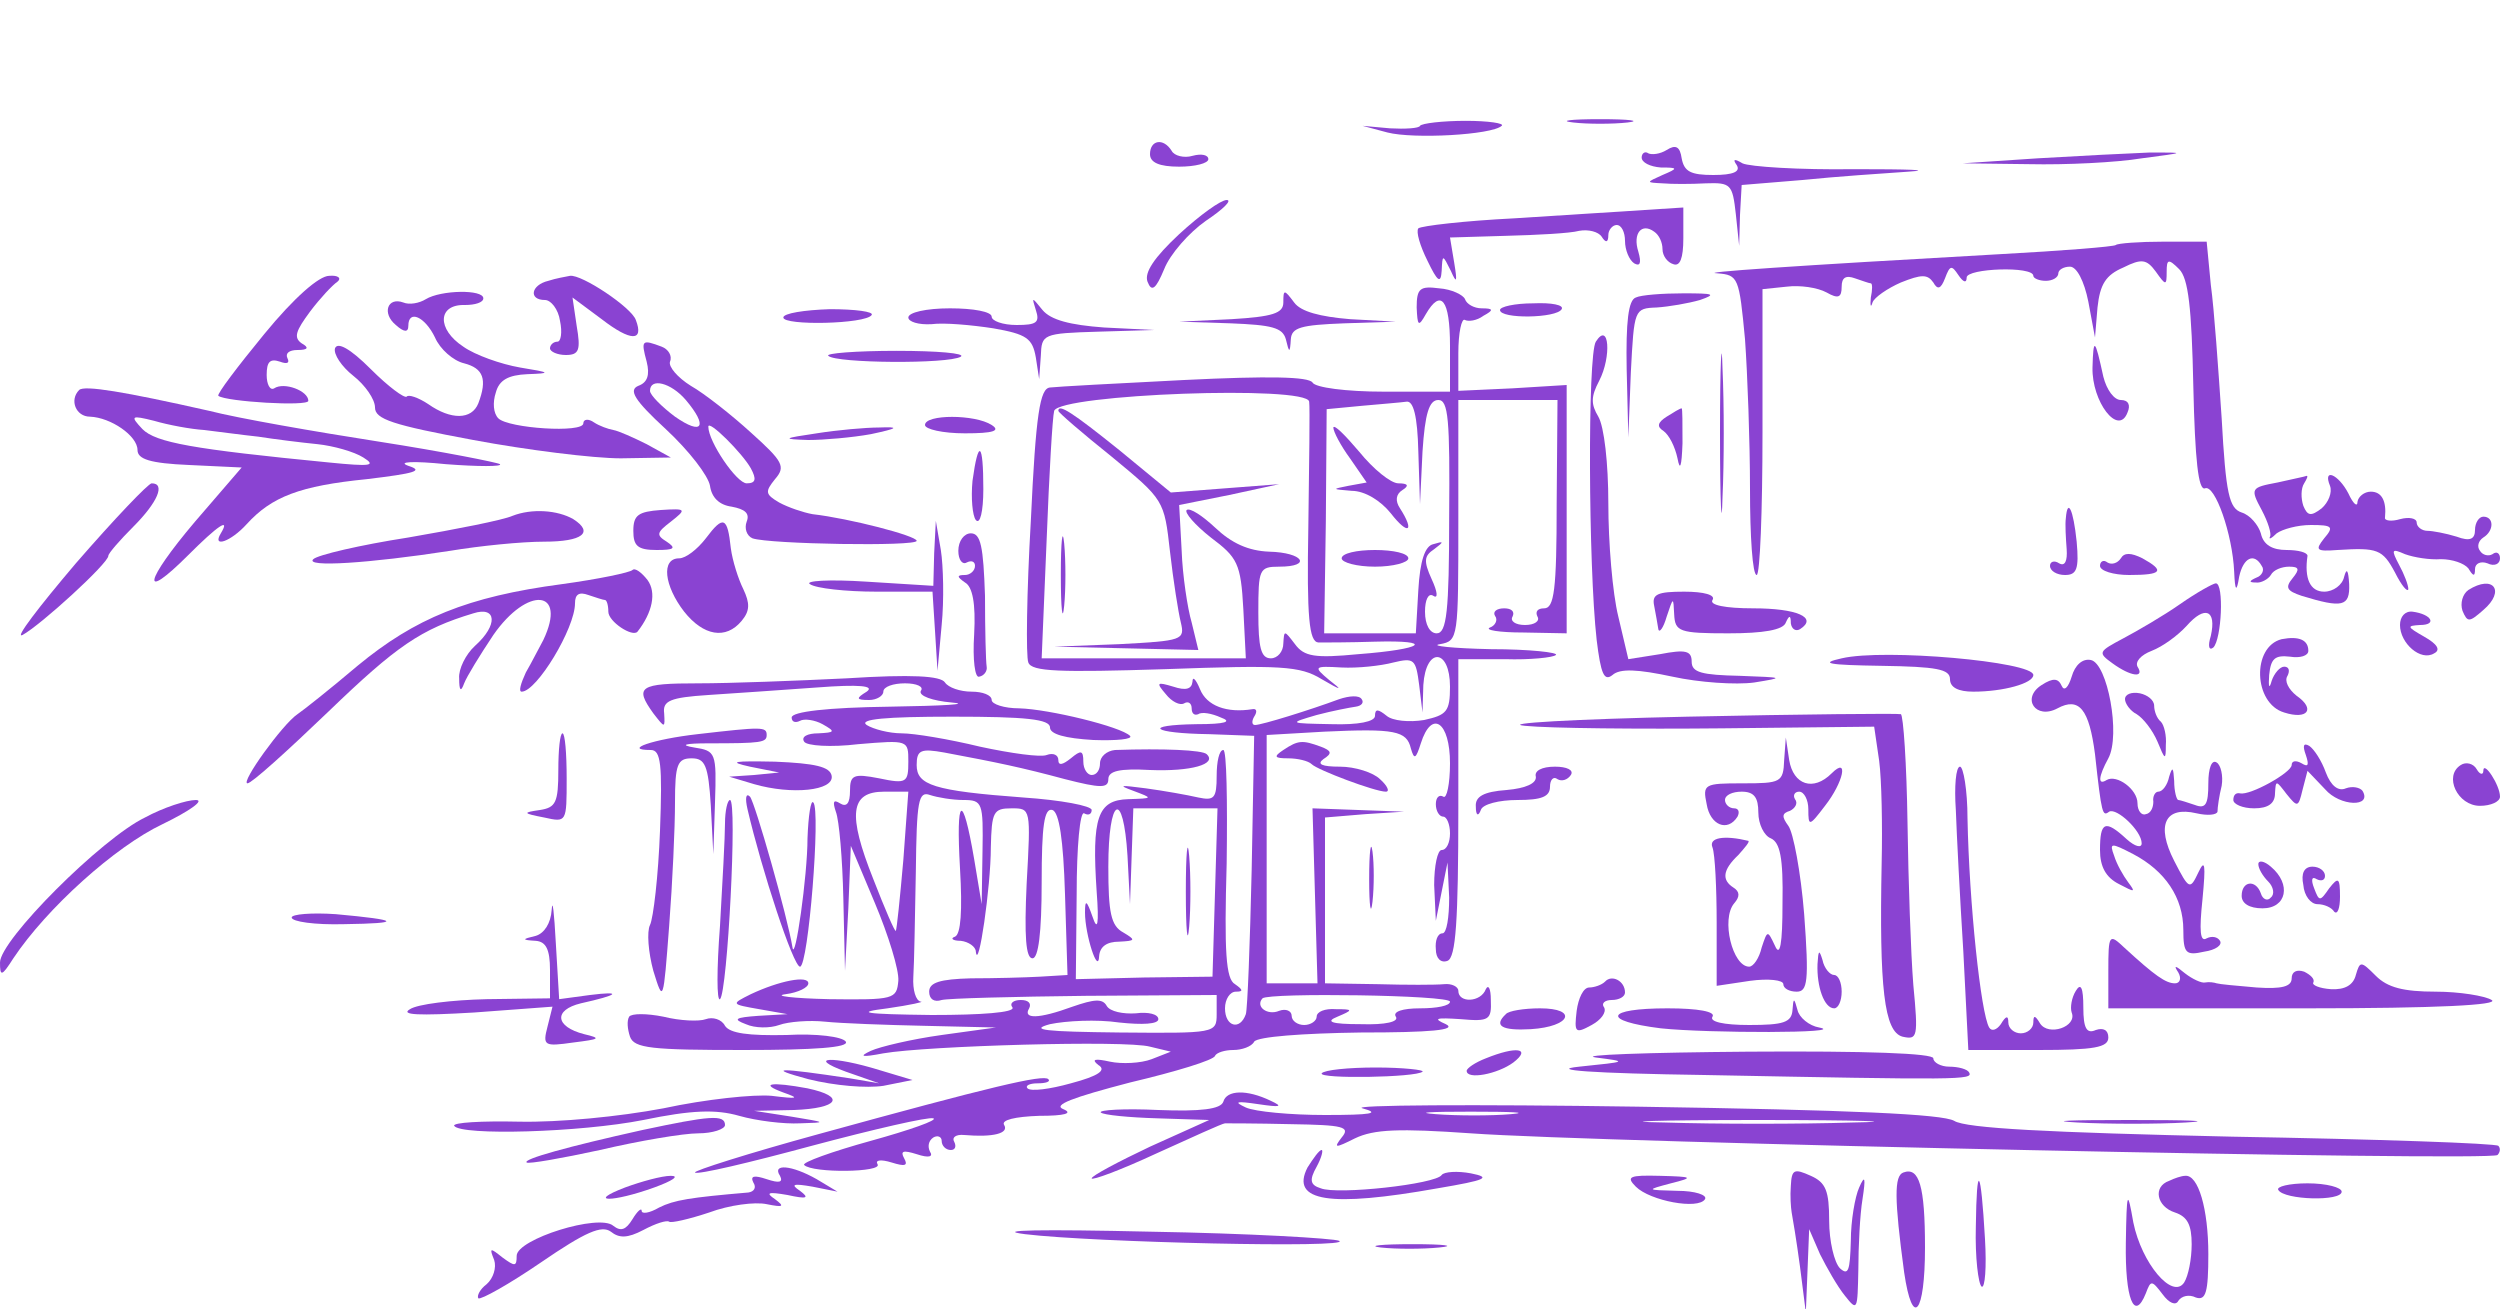
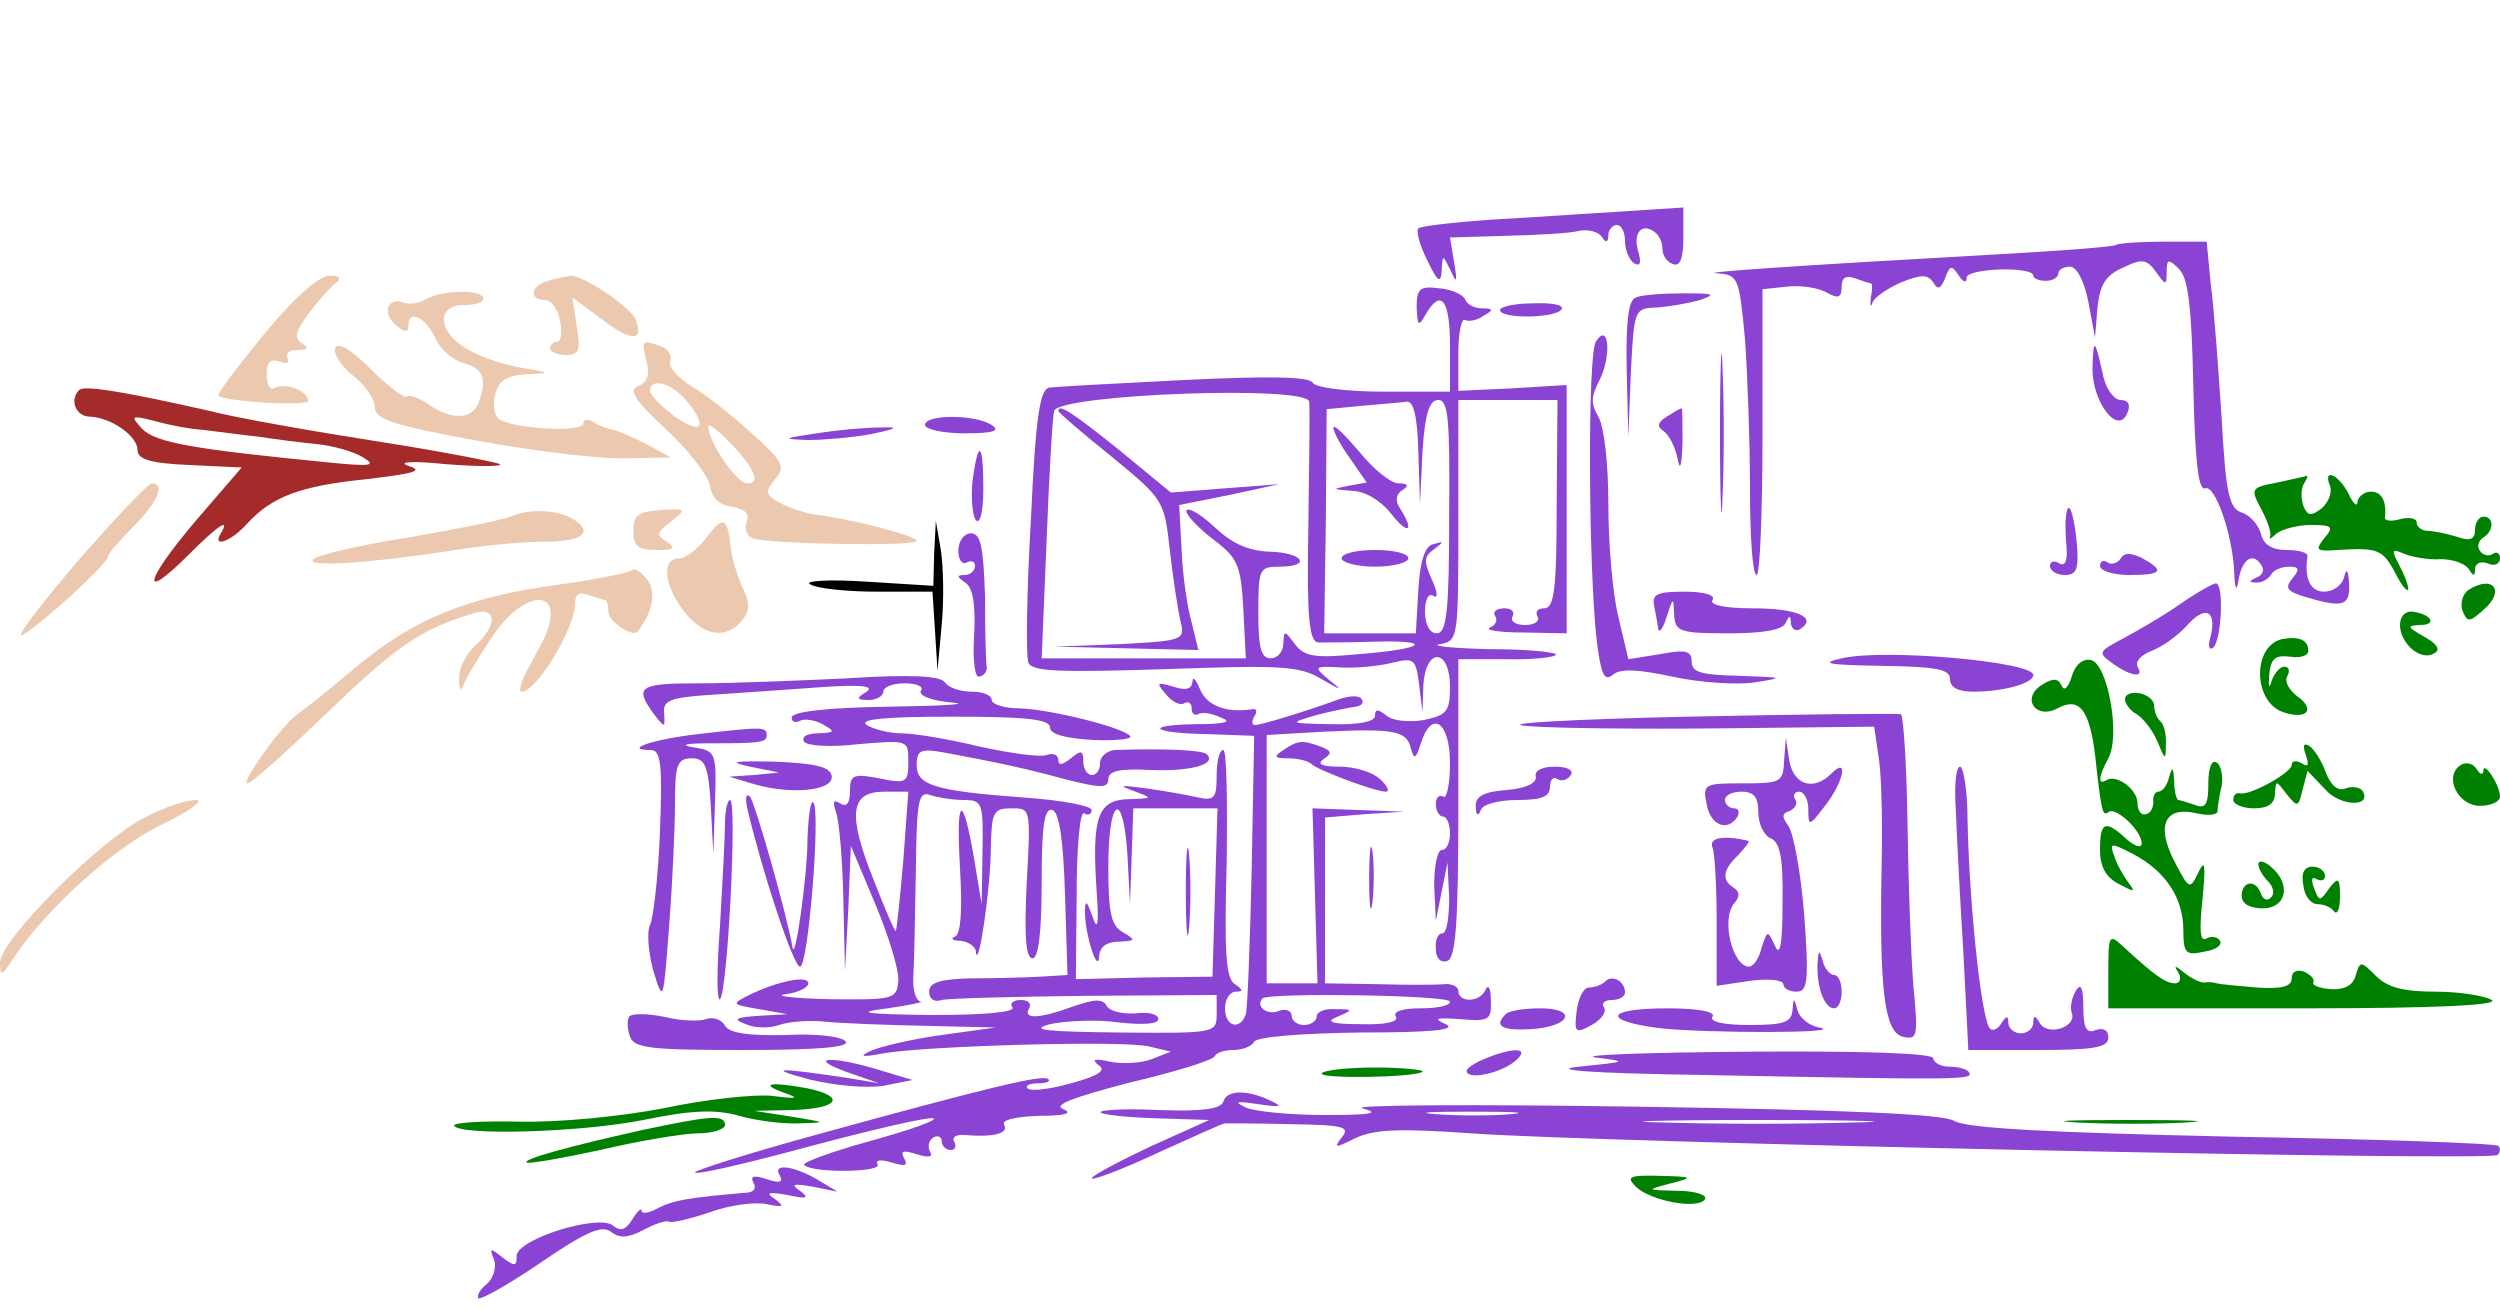
<svg xmlns="http://www.w3.org/2000/svg" version="1.0" width="300pt" height="157pt" viewBox="0 0 300 157" preserveAspectRatio="xMidYMid meet">
  <g transform="translate(0,157) scale(0.1,-0.1)" fill="#8A43D2" stroke="none">
-     <path d="M1704 1419 c-1 -3 -18 -4 -36 -3 l-33 3 30 -8 c31 -8 125 -3 137 8 4 3 -16 6 -43 6 -28 0 -53 -3 -55 -6z" />
-     <path d="M1888 1423 c17 -2 47 -2 65 0 17 2 3 4 -33 4 -36 0 -50 -2 -32 -4z" />
-     <path d="M1380 1385 c0 -10 11 -15 35 -15 19 0 35 4 35 9 0 5 -8 7 -19 4 -10 -3 -22 0 -25 6 -10 16 -26 13 -26 -4z" />
-     <path d="M2000 1390 c-8 -5 -18 -6 -22 -4 -4 3 -8 0 -8 -5 0 -6 10 -11 23 -12 21 0 21 -1 2 -9 -20 -9 -20 -9 0 -10 11 -1 34 -1 52 0 30 1 32 -1 36 -37 l4 -38 1 37 2 36 73 6 c39 4 97 8 127 10 30 2 1 3 -65 3 -66 -1 -126 3 -134 7 -10 6 -12 5 -7 -2 5 -8 -4 -12 -28 -12 -27 0 -35 4 -38 20 -2 14 -7 17 -18 10z" />
-     <path d="M2445 1380 l-90 -6 80 -1 c44 -1 105 2 135 7 53 7 54 7 10 7 -25 -1 -85 -4 -135 -7z" />
-     <path d="M1415 1289 c-30 -28 -42 -46 -38 -57 5 -13 10 -9 20 15 7 18 30 44 50 58 21 14 32 25 25 25 -7 0 -32 -18 -57 -41z" />
    <path d="M1817 1308 c-60 -3 -111 -9 -115 -12 -3 -4 2 -21 11 -39 12 -25 16 -28 17 -12 1 20 1 20 11 0 7 -16 8 -14 4 10 l-5 30 67 2 c38 1 77 3 88 6 11 2 23 -1 27 -7 5 -8 8 -7 8 2 0 6 5 12 10 12 6 0 10 -9 10 -19 0 -11 5 -23 11 -27 7 -4 9 0 5 14 -7 22 4 35 19 24 6 -4 10 -13 10 -21 0 -8 6 -16 13 -18 8 -3 12 7 12 31 l0 37 -47 -3 c-27 -2 -97 -6 -156 -10z" />
    <path d="M2539 1276 c-2 -2 -65 -7 -139 -11 -249 -14 -365 -22 -339 -23 25 -2 26 -5 33 -79 3 -42 6 -123 6 -180 0 -56 3 -103 8 -103 4 0 7 77 7 171 l0 172 29 3 c16 2 37 -1 48 -7 14 -8 18 -6 18 7 0 11 5 14 16 10 9 -3 17 -6 19 -6 2 0 2 -8 0 -17 -1 -10 0 -13 2 -6 2 6 18 17 34 24 25 10 32 10 39 0 5 -9 9 -8 14 5 6 16 8 16 16 4 6 -9 10 -10 10 -3 0 11 80 14 80 2 0 -3 7 -6 15 -6 8 0 15 4 15 9 0 4 6 8 14 8 8 0 17 -17 22 -42 l8 -43 3 36 c3 28 10 39 31 48 22 11 28 10 39 -5 12 -17 13 -17 13 0 0 15 2 16 15 3 11 -11 15 -46 17 -141 2 -88 6 -125 14 -122 12 5 33 -55 35 -100 1 -24 3 -25 6 -6 5 23 18 29 27 13 4 -5 0 -12 -6 -14 -9 -4 -10 -6 -1 -6 6 -1 15 4 18 9 3 6 13 10 22 10 12 0 13 -3 4 -14 -9 -11 -7 -15 11 -21 49 -15 58 -13 57 14 -1 17 -3 20 -6 9 -2 -10 -13 -18 -24 -18 -17 0 -24 16 -20 43 0 4 -11 7 -25 7 -17 0 -28 6 -31 20 -3 10 -13 22 -23 25 -15 5 -19 22 -24 113 -4 59 -9 131 -13 160 l-5 52 -52 0 c-29 0 -55 -2 -57 -4z" />
-     <path d="M317 1169 c-32 -39 -57 -72 -55 -74 9 -7 108 -13 108 -6 0 12 -29 23 -41 15 -5 -3 -9 5 -9 16 0 16 4 20 16 16 8 -3 12 -2 9 4 -3 6 2 10 12 10 13 0 14 3 5 8 -10 7 -7 15 10 38 12 16 27 32 33 36 5 4 1 8 -10 7 -12 0 -42 -26 -78 -70z" />
-     <path d="M658 1233 c-21 -5 -24 -23 -4 -23 7 0 16 -11 18 -25 3 -14 1 -25 -3 -25 -5 0 -9 -4 -9 -8 0 -4 9 -8 19 -8 16 0 18 6 13 35 l-5 34 35 -26 c35 -27 51 -27 41 -1 -5 15 -65 55 -79 53 -5 -1 -17 -3 -26 -6z" />
+     <path d="M317 1169 c-32 -39 -57 -72 -55 -74 9 -7 108 -13 108 -6 0 12 -29 23 -41 15 -5 -3 -9 5 -9 16 0 16 4 20 16 16 8 -3 12 -2 9 4 -3 6 2 10 12 10 13 0 14 3 5 8 -10 7 -7 15 10 38 12 16 27 32 33 36 5 4 1 8 -10 7 -12 0 -42 -26 -78 -70z" fill="#ECC8AF" />
+     <path d="M658 1233 c-21 -5 -24 -23 -4 -23 7 0 16 -11 18 -25 3 -14 1 -25 -3 -25 -5 0 -9 -4 -9 -8 0 -4 9 -8 19 -8 16 0 18 6 13 35 l-5 34 35 -26 c35 -27 51 -27 41 -1 -5 15 -65 55 -79 53 -5 -1 -17 -3 -26 -6z" fill="#ECC8AF" />
    <path d="M1700 1201 c1 -22 2 -24 11 -8 18 31 29 18 29 -38 l0 -55 -79 0 c-46 0 -83 5 -86 11 -5 7 -52 8 -154 3 -80 -4 -153 -8 -161 -9 -12 -1 -17 -31 -23 -160 -5 -86 -6 -163 -3 -170 4 -11 37 -12 164 -8 139 5 162 4 188 -12 24 -14 26 -14 9 -1 -19 16 -19 17 15 15 19 -1 47 2 62 6 25 6 27 4 31 -27 l4 -33 1 33 c3 46 32 44 32 -2 0 -30 -4 -34 -31 -40 -18 -3 -38 -1 -45 5 -10 8 -14 9 -14 0 0 -7 -20 -11 -52 -10 -52 1 -52 1 -18 11 19 5 40 9 47 10 7 1 10 5 7 9 -3 5 -15 4 -27 0 -35 -13 -93 -31 -101 -31 -4 0 -4 5 -1 10 4 6 3 10 -2 9 -31 -5 -55 4 -63 24 -5 12 -9 16 -9 9 -1 -9 -8 -11 -23 -6 -20 6 -21 5 -9 -9 7 -9 17 -14 22 -11 5 3 9 0 9 -6 0 -6 3 -9 8 -7 4 3 16 1 27 -4 14 -5 6 -8 -29 -8 -66 -1 -54 -11 15 -12 l54 -2 -3 -161 c-2 -88 -5 -167 -7 -173 -7 -20 -25 -15 -25 7 0 11 6 20 13 20 9 0 9 2 -1 9 -11 6 -13 39 -10 145 1 75 0 136 -4 136 -5 0 -8 -14 -8 -31 0 -27 -3 -30 -22 -26 -13 3 -41 8 -63 11 -31 4 -34 4 -15 -3 24 -9 24 -9 -6 -10 -37 -1 -44 -22 -38 -111 3 -40 1 -48 -5 -30 -7 20 -9 21 -9 5 0 -27 16 -76 17 -52 1 11 9 17 24 17 20 1 20 2 5 11 -15 8 -18 24 -18 79 0 84 18 94 23 13 l3 -58 2 58 2 57 50 0 51 0 -3 -101 -3 -101 -82 -1 -82 -2 1 102 c0 57 4 100 9 97 5 -3 9 -1 9 4 0 5 -37 12 -82 15 -108 8 -128 15 -128 39 0 18 5 20 33 15 64 -12 93 -18 145 -32 43 -11 52 -11 52 0 0 10 14 13 50 11 49 -2 81 7 68 19 -5 5 -52 7 -110 5 -10 -1 -18 -8 -18 -16 0 -8 -4 -14 -10 -14 -5 0 -10 7 -10 16 0 14 -3 14 -15 4 -10 -8 -15 -9 -15 -2 0 6 -6 9 -14 6 -7 -3 -43 2 -80 10 -37 9 -79 16 -94 16 -15 0 -34 5 -42 10 -10 7 23 10 103 10 88 0 117 -3 117 -13 0 -8 18 -13 52 -15 28 -1 48 1 44 5 -11 11 -97 32 -133 33 -18 0 -33 5 -33 10 0 6 -11 10 -24 10 -14 0 -28 5 -32 11 -5 8 -40 10 -118 5 -61 -3 -141 -6 -178 -6 -71 0 -77 -4 -54 -36 14 -18 14 -18 13 0 -2 15 7 19 53 22 30 2 89 6 130 9 52 4 70 2 60 -5 -13 -8 -13 -10 3 -10 9 0 17 5 17 10 0 6 12 10 26 10 14 0 23 -4 19 -9 -3 -6 14 -12 37 -14 24 -2 -10 -4 -74 -5 -75 -1 -118 -6 -118 -13 0 -5 4 -7 10 -4 5 3 18 1 27 -4 16 -9 15 -10 -5 -11 -13 0 -21 -4 -17 -10 3 -5 32 -7 65 -3 60 5 60 5 60 -21 0 -25 -2 -27 -35 -20 -31 6 -35 4 -35 -15 0 -15 -4 -20 -12 -15 -8 5 -9 2 -5 -10 4 -10 8 -57 9 -104 l2 -87 4 75 3 75 29 -69 c16 -38 29 -80 28 -93 -2 -22 -5 -23 -83 -22 -44 1 -68 4 -52 6 15 2 27 8 27 13 0 10 -35 3 -69 -13 -24 -12 -24 -12 10 -18 l34 -6 -35 -2 c-28 -2 -31 -4 -15 -10 11 -5 29 -5 40 -1 11 4 36 6 55 4 19 -2 73 -4 120 -5 l85 -2 -65 -9 c-36 -5 -74 -14 -85 -19 -15 -7 -11 -8 15 -3 52 9 291 16 320 8 l25 -6 -23 -9 c-13 -5 -36 -6 -50 -3 -18 4 -23 3 -14 -4 10 -6 1 -13 -33 -22 -25 -7 -48 -10 -52 -6 -3 3 2 6 12 6 10 0 16 2 13 5 -6 6 -69 -9 -276 -66 -84 -23 -150 -44 -148 -46 3 -3 66 12 140 32 75 20 140 35 146 33 6 -2 -28 -14 -75 -27 -47 -13 -83 -26 -80 -29 10 -10 95 -9 88 1 -3 5 4 6 17 2 16 -5 20 -4 15 5 -5 9 -1 10 15 5 15 -5 20 -3 16 3 -3 6 -2 13 4 17 5 3 10 1 10 -4 0 -6 5 -11 11 -11 5 0 7 4 4 10 -3 5 2 9 12 8 35 -3 54 2 48 12 -4 6 13 10 42 11 31 0 41 3 29 8 -13 5 11 14 80 32 55 13 101 27 102 32 2 4 12 7 22 7 10 0 22 4 25 10 4 6 58 10 128 11 84 0 116 3 102 10 -16 7 -12 8 18 6 34 -3 37 -1 36 23 0 14 -3 19 -6 13 -6 -16 -33 -17 -33 -2 0 5 -8 9 -17 8 -10 -1 -46 -1 -80 0 l-63 1 0 99 0 100 48 4 47 3 -55 2 -55 2 3 -105 3 -105 -30 0 -31 0 0 149 0 149 69 4 c85 4 99 1 104 -20 4 -14 6 -13 12 6 13 41 35 26 35 -24 0 -25 -4 -43 -8 -40 -5 3 -9 -1 -9 -9 0 -8 4 -15 9 -15 4 0 8 -9 8 -20 0 -11 -4 -20 -10 -20 -5 0 -9 -19 -9 -42 l2 -43 7 35 7 35 2 -42 c0 -24 -3 -43 -8 -43 -6 0 -9 -9 -8 -19 0 -11 6 -17 14 -14 10 4 13 47 13 184 l0 178 56 0 c30 -1 58 2 61 5 4 3 -32 7 -78 7 -46 1 -74 4 -61 6 22 4 22 7 22 149 l0 144 59 0 60 0 -1 -125 c0 -103 -3 -125 -15 -125 -8 0 -11 -4 -8 -10 3 -5 -3 -10 -15 -10 -12 0 -18 5 -15 10 3 6 -1 10 -10 10 -9 0 -14 -4 -11 -9 4 -5 0 -12 -6 -14 -7 -3 11 -6 40 -6 l52 -1 0 149 0 149 -65 -4 -65 -3 0 45 c0 25 4 43 8 40 4 -2 14 -1 22 5 13 7 12 9 -2 9 -9 0 -18 5 -20 11 -2 5 -16 12 -31 13 -23 3 -27 0 -27 -23z m-129 -113 c1 -7 0 -75 -1 -150 -2 -110 1 -138 12 -139 7 0 38 0 68 1 73 2 59 -9 -20 -15 -52 -5 -65 -3 -76 12 -13 17 -13 17 -14 1 0 -10 -7 -18 -15 -18 -12 0 -15 13 -15 55 0 52 1 55 25 55 40 0 29 17 -12 18 -25 1 -45 10 -65 29 -15 14 -30 24 -34 21 -3 -3 10 -18 29 -33 32 -24 36 -31 39 -86 l3 -59 -123 0 -122 0 6 143 c3 78 7 147 9 154 7 20 304 31 306 11z m131 -60 l2 -63 3 63 c3 46 8 62 19 62 12 0 14 -23 13 -140 0 -114 -3 -140 -15 -140 -8 0 -14 10 -14 26 0 14 4 23 10 19 6 -4 5 5 -2 20 -10 22 -9 28 3 36 12 9 12 10 -1 6 -10 -2 -16 -20 -18 -55 l-3 -52 -55 0 -55 0 2 134 1 135 42 4 c22 2 47 4 54 5 8 1 13 -17 14 -60z m-618 -490 c-4 -46 -8 -84 -9 -85 -1 -2 -13 26 -27 62 -31 78 -28 105 13 105 l29 0 -6 -82z m72 72 c23 0 24 -3 23 -62 l-1 -63 -9 54 c-14 82 -22 76 -17 -11 3 -51 1 -79 -6 -82 -6 -2 -3 -5 7 -5 9 -1 18 -7 18 -13 3 -25 18 78 18 125 1 43 3 47 25 47 23 0 23 0 18 -90 -3 -64 -1 -90 7 -90 7 0 11 30 11 91 0 68 3 90 13 87 8 -3 13 -35 15 -101 l3 -97 -33 -2 c-18 -1 -55 -2 -83 -2 -37 -1 -50 -5 -50 -16 0 -9 6 -13 15 -10 8 2 86 4 173 5 l157 1 0 -23 c0 -23 -2 -23 -117 -22 -88 1 -109 3 -83 10 19 4 56 6 83 2 28 -3 47 -2 47 4 0 6 -12 9 -27 7 -15 -1 -31 2 -35 9 -5 9 -15 8 -41 -1 -41 -15 -60 -15 -52 -2 3 6 -1 10 -10 10 -9 0 -14 -4 -10 -9 3 -6 -37 -9 -97 -9 -82 1 -93 3 -53 8 28 4 45 8 40 8 -6 1 -10 14 -9 30 1 15 2 71 3 126 1 85 3 97 17 92 9 -3 27 -6 40 -6z m584 -242 c0 -5 -16 -8 -36 -8 -21 0 -33 -4 -29 -10 4 -6 -12 -10 -42 -9 -36 0 -43 3 -28 9 19 8 19 9 -2 9 -13 1 -23 -3 -23 -9 0 -5 -7 -10 -15 -10 -8 0 -15 5 -15 11 0 6 -7 9 -15 6 -14 -6 -29 5 -20 15 8 7 225 4 225 -4z" />
    <path d="M1270 1077 c0 -2 29 -27 64 -55 63 -52 63 -52 70 -114 4 -35 10 -73 13 -85 5 -21 2 -22 -74 -26 l-78 -3 87 -2 86 -2 -8 33 c-5 17 -11 57 -12 86 l-3 55 60 12 60 13 -65 -5 -65 -5 -62 51 c-56 45 -73 56 -73 47z" />
-     <path d="M1273 880 c0 -41 2 -58 4 -37 2 20 2 54 0 75 -2 20 -4 3 -4 -38z" />
    <path d="M1600 1057 c0 -5 9 -22 20 -37 l20 -29 -22 -4 c-20 -4 -20 -4 4 -6 16 0 35 -12 47 -27 21 -27 29 -22 11 6 -6 9 -5 17 3 22 8 5 7 8 -5 8 -9 0 -30 17 -47 38 -17 20 -30 33 -31 29z" />
    <path d="M1610 900 c0 -5 18 -10 40 -10 22 0 40 5 40 10 0 6 -18 10 -40 10 -22 0 -40 -4 -40 -10z" />
-     <path d="M511 1211 c-8 -5 -20 -7 -27 -4 -19 7 -26 -13 -9 -27 10 -9 15 -9 15 -1 0 20 20 11 32 -14 6 -14 22 -28 35 -31 23 -6 28 -19 17 -48 -8 -20 -33 -20 -60 -1 -12 8 -24 12 -26 9 -3 -2 -22 12 -43 33 -25 25 -40 33 -43 25 -2 -7 8 -22 22 -33 14 -11 26 -28 26 -38 0 -14 21 -21 118 -39 64 -12 144 -22 177 -22 l60 1 -29 16 c-16 8 -34 16 -40 17 -6 1 -17 5 -23 9 -7 5 -13 4 -13 -1 0 -12 -90 -6 -102 6 -6 6 -7 19 -3 31 4 15 15 21 38 22 29 1 28 2 -9 8 -23 4 -54 15 -68 25 -32 21 -31 51 2 50 12 0 22 3 22 8 0 11 -51 10 -69 -1z" />
-     <path d="M1540 1207 c0 -13 -13 -17 -62 -20 l-63 -3 62 -2 c49 -2 62 -5 66 -19 4 -17 5 -17 6 0 1 14 12 17 64 19 l62 2 -55 3 c-36 3 -59 9 -67 20 -12 16 -13 16 -13 0z" />
+     <path d="M511 1211 c-8 -5 -20 -7 -27 -4 -19 7 -26 -13 -9 -27 10 -9 15 -9 15 -1 0 20 20 11 32 -14 6 -14 22 -28 35 -31 23 -6 28 -19 17 -48 -8 -20 -33 -20 -60 -1 -12 8 -24 12 -26 9 -3 -2 -22 12 -43 33 -25 25 -40 33 -43 25 -2 -7 8 -22 22 -33 14 -11 26 -28 26 -38 0 -14 21 -21 118 -39 64 -12 144 -22 177 -22 l60 1 -29 16 c-16 8 -34 16 -40 17 -6 1 -17 5 -23 9 -7 5 -13 4 -13 -1 0 -12 -90 -6 -102 6 -6 6 -7 19 -3 31 4 15 15 21 38 22 29 1 28 2 -9 8 -23 4 -54 15 -68 25 -32 21 -31 51 2 50 12 0 22 3 22 8 0 11 -51 10 -69 -1z" fill="#ECC8AF" />
    <path d="M1963 1213 c-9 -3 -12 -29 -11 -86 l2 -82 3 78 c4 76 4 77 31 78 15 1 38 5 52 9 20 7 17 8 -20 8 -25 0 -51 -2 -57 -5z" />
-     <path d="M1243 1198 c5 -15 1 -18 -23 -18 -17 0 -30 5 -30 10 0 6 -22 10 -50 10 -29 0 -50 -5 -50 -11 0 -5 12 -9 28 -8 15 2 48 -1 74 -5 40 -7 47 -12 51 -35 l4 -26 2 28 c1 26 2 27 69 29 l67 2 -60 3 c-41 3 -64 9 -74 21 -13 16 -13 16 -8 0z" />
    <path d="M1800 1198 c0 -11 68 -10 74 1 3 5 -12 8 -34 7 -22 0 -40 -4 -40 -8z" />
-     <path d="M940 1189 c0 -10 99 -8 106 3 3 4 -20 7 -50 7 -31 -1 -56 -5 -56 -10z" />
    <path d="M2064 1050 c0 -85 2 -120 3 -77 2 42 2 112 0 155 -1 42 -3 7 -3 -78z" />
    <path d="M1915 1160 c-10 -16 -9 -269 1 -358 5 -41 9 -50 19 -42 9 8 30 7 72 -2 32 -7 76 -10 98 -7 37 6 36 6 -17 8 -46 1 -58 4 -58 17 0 13 -7 15 -38 9 l-38 -6 -12 51 c-7 28 -12 89 -12 136 0 48 -5 92 -12 104 -9 15 -9 24 1 43 15 29 12 72 -4 47z" />
-     <path d="M776 1136 c4 -16 1 -25 -10 -29 -12 -5 -5 -17 33 -52 28 -26 51 -56 53 -68 2 -14 11 -23 26 -25 16 -3 22 -8 18 -18 -3 -8 0 -17 7 -20 20 -7 197 -10 197 -3 0 6 -81 27 -125 32 -11 2 -29 8 -40 14 -17 10 -17 13 -5 28 13 15 10 21 -29 56 -23 21 -56 47 -72 56 -16 10 -27 23 -25 29 3 7 -2 15 -10 18 -24 9 -25 8 -18 -18z m47 -46 c27 -32 20 -43 -13 -20 -16 12 -30 26 -30 31 0 16 25 10 43 -11z m78 -82 c7 -13 6 -18 -5 -18 -12 0 -46 50 -46 68 0 9 41 -32 51 -50z" />
+     <path d="M776 1136 c4 -16 1 -25 -10 -29 -12 -5 -5 -17 33 -52 28 -26 51 -56 53 -68 2 -14 11 -23 26 -25 16 -3 22 -8 18 -18 -3 -8 0 -17 7 -20 20 -7 197 -10 197 -3 0 6 -81 27 -125 32 -11 2 -29 8 -40 14 -17 10 -17 13 -5 28 13 15 10 21 -29 56 -23 21 -56 47 -72 56 -16 10 -27 23 -25 29 3 7 -2 15 -10 18 -24 9 -25 8 -18 -18z m47 -46 c27 -32 20 -43 -13 -20 -16 12 -30 26 -30 31 0 16 25 10 43 -11z m78 -82 c7 -13 6 -18 -5 -18 -12 0 -46 50 -46 68 0 9 41 -32 51 -50z" fill="#ECC8AF" />
    <path d="M2511 1129 c-1 -41 31 -83 42 -54 4 9 1 15 -8 15 -8 0 -17 12 -21 28 -10 46 -12 48 -13 11z" />
-     <path d="M994 1143 c9 -9 144 -10 159 -1 6 4 -28 7 -77 7 -49 0 -86 -3 -82 -6z" />
-     <path d="M95 1102 c-12 -12 -4 -32 13 -32 25 -1 57 -23 57 -40 0 -11 15 -16 62 -18 l63 -3 -56 -65 c-61 -72 -66 -98 -8 -40 35 35 51 46 39 26 -11 -18 12 -10 31 11 30 33 64 46 144 54 58 7 69 10 50 16 -14 5 6 6 45 2 39 -3 68 -3 65 0 -3 2 -68 15 -145 27 -77 12 -169 28 -204 37 -102 23 -150 31 -156 25z m150 -48 c17 -2 46 -6 65 -8 19 -3 51 -7 71 -9 19 -2 44 -9 55 -16 16 -10 9 -11 -41 -6 -164 16 -208 24 -224 40 -15 16 -14 17 14 10 17 -5 44 -10 60 -11z" />
+     <path d="M95 1102 c-12 -12 -4 -32 13 -32 25 -1 57 -23 57 -40 0 -11 15 -16 62 -18 l63 -3 -56 -65 c-61 -72 -66 -98 -8 -40 35 35 51 46 39 26 -11 -18 12 -10 31 11 30 33 64 46 144 54 58 7 69 10 50 16 -14 5 6 6 45 2 39 -3 68 -3 65 0 -3 2 -68 15 -145 27 -77 12 -169 28 -204 37 -102 23 -150 31 -156 25z m150 -48 c17 -2 46 -6 65 -8 19 -3 51 -7 71 -9 19 -2 44 -9 55 -16 16 -10 9 -11 -41 -6 -164 16 -208 24 -224 40 -15 16 -14 17 14 10 17 -5 44 -10 60 -11z" fill="brown" />
    <path d="M2000 1070 c-11 -7 -12 -12 -4 -17 7 -5 14 -19 17 -33 3 -16 5 -10 6 18 0 23 0 42 -1 42 -2 0 -10 -5 -18 -10z" />
    <path d="M1110 1060 c0 -5 21 -10 48 -10 34 0 43 3 32 10 -20 13 -80 13 -80 0z" />
    <path d="M980 1050 c-41 -6 -42 -7 -10 -8 19 0 53 3 75 7 33 7 35 9 10 8 -16 0 -50 -3 -75 -7z" />
    <path d="M1167 993 c-2 -21 0 -42 4 -47 5 -6 9 10 9 37 0 57 -6 61 -13 10z" />
-     <path d="M2733 991 c-32 -6 -33 -7 -19 -33 8 -15 12 -29 10 -32 -2 -4 2 -2 8 4 7 5 25 10 41 10 26 0 28 -2 16 -16 -11 -14 -10 -16 16 -14 48 3 54 1 69 -27 8 -16 15 -24 16 -20 0 5 -5 18 -11 29 -10 19 -9 20 7 13 11 -4 30 -7 43 -6 14 0 28 -5 33 -11 6 -10 8 -10 8 -1 0 7 7 10 15 7 8 -4 15 -1 15 6 0 6 -4 9 -9 5 -5 -3 -12 -1 -15 4 -4 5 -2 12 4 16 13 8 13 25 0 25 -5 0 -10 -7 -10 -16 0 -11 -6 -14 -22 -8 -13 4 -29 7 -35 7 -7 0 -13 5 -13 10 0 5 -9 7 -20 4 -10 -3 -19 -2 -18 2 2 20 -4 31 -17 31 -8 0 -15 -6 -16 -12 0 -7 -5 -3 -11 10 -12 23 -31 31 -22 9 3 -8 -2 -20 -10 -27 -13 -10 -17 -9 -22 3 -3 9 -3 21 1 27 3 5 5 9 3 9 -2 -1 -18 -4 -35 -8z" />
-     <path d="M91 894 c-45 -53 -74 -91 -64 -86 22 12 103 86 103 95 0 3 14 19 30 35 29 29 39 52 22 52 -4 0 -45 -43 -91 -96z" />
-     <path d="M615 951 c-11 -5 -67 -16 -125 -26 -58 -9 -109 -21 -114 -26 -11 -10 67 -5 164 10 36 6 86 11 113 11 46 0 60 11 35 27 -19 11 -50 13 -73 4z" />
-     <path d="M760 933 c0 -18 5 -23 28 -23 21 0 24 2 12 10 -13 8 -12 11 5 24 19 15 19 16 -12 14 -27 -2 -33 -6 -33 -25z" />
+     <path d="M2733 991 c-32 -6 -33 -7 -19 -33 8 -15 12 -29 10 -32 -2 -4 2 -2 8 4 7 5 25 10 41 10 26 0 28 -2 16 -16 -11 -14 -10 -16 16 -14 48 3 54 1 69 -27 8 -16 15 -24 16 -20 0 5 -5 18 -11 29 -10 19 -9 20 7 13 11 -4 30 -7 43 -6 14 0 28 -5 33 -11 6 -10 8 -10 8 -1 0 7 7 10 15 7 8 -4 15 -1 15 6 0 6 -4 9 -9 5 -5 -3 -12 -1 -15 4 -4 5 -2 12 4 16 13 8 13 25 0 25 -5 0 -10 -7 -10 -16 0 -11 -6 -14 -22 -8 -13 4 -29 7 -35 7 -7 0 -13 5 -13 10 0 5 -9 7 -20 4 -10 -3 -19 -2 -18 2 2 20 -4 31 -17 31 -8 0 -15 -6 -16 -12 0 -7 -5 -3 -11 10 -12 23 -31 31 -22 9 3 -8 -2 -20 -10 -27 -13 -10 -17 -9 -22 3 -3 9 -3 21 1 27 3 5 5 9 3 9 -2 -1 -18 -4 -35 -8z" fill="green" />
+     <path d="M91 894 c-45 -53 -74 -91 -64 -86 22 12 103 86 103 95 0 3 14 19 30 35 29 29 39 52 22 52 -4 0 -45 -43 -91 -96z" fill="#ECC8AF" />
+     <path d="M615 951 c-11 -5 -67 -16 -125 -26 -58 -9 -109 -21 -114 -26 -11 -10 67 -5 164 10 36 6 86 11 113 11 46 0 60 11 35 27 -19 11 -50 13 -73 4z" fill="#ECC8AF" />
+     <path d="M760 933 c0 -18 5 -23 28 -23 21 0 24 2 12 10 -13 8 -12 11 5 24 19 15 19 16 -12 14 -27 -2 -33 -6 -33 -25z" fill="#ECC8AF" />
    <path d="M2479 948 c-1 -7 0 -24 1 -37 1 -14 -2 -21 -9 -17 -6 4 -11 2 -11 -3 0 -6 8 -11 18 -11 14 0 17 7 14 40 -4 39 -11 53 -13 28z" />
-     <path d="M847 924 c-10 -13 -24 -24 -32 -24 -22 0 -18 -33 6 -64 23 -29 50 -34 69 -11 10 12 10 21 2 38 -6 12 -13 34 -15 49 -4 38 -9 40 -30 12z" />
-     <path d="M1121 906 l-1 -39 -80 5 c-45 3 -75 1 -68 -3 7 -5 43 -9 80 -9 l67 0 3 -47 3 -48 5 55 c3 30 2 71 -1 90 l-6 35 -2 -39z" />
+     <path d="M847 924 c-10 -13 -24 -24 -32 -24 -22 0 -18 -33 6 -64 23 -29 50 -34 69 -11 10 12 10 21 2 38 -6 12 -13 34 -15 49 -4 38 -9 40 -30 12z" fill="#ECC8AF" />
+     <path d="M1121 906 l-1 -39 -80 5 c-45 3 -75 1 -68 -3 7 -5 43 -9 80 -9 l67 0 3 -47 3 -48 5 55 c3 30 2 71 -1 90 l-6 35 -2 -39z" fill="black" />
    <path d="M1150 909 c0 -11 5 -17 10 -14 6 3 10 1 10 -4 0 -6 -6 -11 -12 -11 -10 0 -10 -2 0 -9 9 -5 13 -25 11 -62 -2 -31 1 -53 6 -51 6 1 10 7 9 12 -1 6 -2 44 -2 85 -2 59 -5 75 -17 75 -8 0 -15 -9 -15 -21z" />
    <path d="M2545 900 c-4 -6 -11 -8 -16 -5 -5 4 -9 1 -9 -4 0 -6 16 -11 35 -11 40 0 43 5 16 20 -14 7 -22 7 -26 0z" />
-     <path d="M759 886 c-3 -3 -41 -11 -85 -17 -113 -15 -176 -41 -245 -98 -33 -28 -66 -54 -72 -58 -18 -12 -69 -83 -60 -83 5 0 48 39 97 86 82 79 111 99 174 118 28 9 30 -14 2 -39 -11 -10 -20 -28 -19 -39 0 -15 2 -17 6 -6 3 8 19 34 35 58 41 59 89 55 60 -6 -5 -9 -14 -27 -21 -39 -6 -13 -9 -23 -5 -23 18 0 64 76 64 106 0 11 5 14 16 10 9 -3 18 -6 20 -6 2 0 4 -6 4 -14 0 -12 29 -31 35 -24 18 23 23 47 12 62 -7 9 -15 15 -18 12z" />
+     <path d="M759 886 c-3 -3 -41 -11 -85 -17 -113 -15 -176 -41 -245 -98 -33 -28 -66 -54 -72 -58 -18 -12 -69 -83 -60 -83 5 0 48 39 97 86 82 79 111 99 174 118 28 9 30 -14 2 -39 -11 -10 -20 -28 -19 -39 0 -15 2 -17 6 -6 3 8 19 34 35 58 41 59 89 55 60 -6 -5 -9 -14 -27 -21 -39 -6 -13 -9 -23 -5 -23 18 0 64 76 64 106 0 11 5 14 16 10 9 -3 18 -6 20 -6 2 0 4 -6 4 -14 0 -12 29 -31 35 -24 18 23 23 47 12 62 -7 9 -15 15 -18 12z" fill="#ECC8AF" />
    <path d="M2616 845 c-20 -14 -51 -32 -68 -41 -30 -16 -31 -17 -13 -30 22 -16 39 -18 30 -4 -3 6 4 14 17 19 13 5 31 18 42 30 22 25 36 19 29 -12 -4 -13 -2 -18 3 -14 10 10 13 77 3 77 -3 0 -23 -11 -43 -25z" />
-     <path d="M2962 862 c-7 -5 -10 -16 -7 -25 6 -14 8 -14 25 1 27 23 12 43 -18 24z" />
+     <path d="M2962 862 c-7 -5 -10 -16 -7 -25 6 -14 8 -14 25 1 27 23 12 43 -18 24z" fill="green" />
    <path d="M1985 843 c2 -10 4 -22 5 -28 1 -5 6 1 10 15 8 24 8 24 9 3 1 -21 6 -23 65 -23 42 0 66 4 69 13 4 9 6 9 6 -1 1 -7 6 -10 11 -7 22 14 -4 25 -56 25 -34 0 -53 4 -49 10 4 6 -10 10 -34 10 -32 0 -39 -3 -36 -17z" />
-     <path d="M2880 820 c0 -22 25 -44 41 -34 8 4 4 11 -12 20 -21 12 -21 13 -5 14 21 0 14 13 -9 16 -9 1 -15 -6 -15 -16z" />
-     <path d="M2738 803 c-36 -9 -34 -77 3 -88 28 -9 38 4 15 20 -10 8 -15 18 -11 24 3 6 2 11 -4 11 -5 0 -12 -8 -15 -17 -3 -11 -4 -7 -3 7 2 20 7 24 25 22 12 -2 22 1 22 7 0 13 -11 18 -32 14z" />
+     <path d="M2880 820 c0 -22 25 -44 41 -34 8 4 4 11 -12 20 -21 12 -21 13 -5 14 21 0 14 13 -9 16 -9 1 -15 -6 -15 -16z" fill="green" />
+     <path d="M2738 803 c-36 -9 -34 -77 3 -88 28 -9 38 4 15 20 -10 8 -15 18 -11 24 3 6 2 11 -4 11 -5 0 -12 -8 -15 -17 -3 -11 -4 -7 -3 7 2 20 7 24 25 22 12 -2 22 1 22 7 0 13 -11 18 -32 14z" fill="green" />
    <path d="M2210 780 c-27 -6 -17 -8 48 -9 66 -1 82 -4 82 -16 0 -10 10 -15 28 -15 36 0 72 10 72 20 0 16 -179 32 -230 20z" />
-     <path d="M2486 758 c-4 -13 -9 -18 -12 -11 -4 9 -10 10 -24 1 -25 -16 -7 -42 19 -28 26 14 38 -1 45 -55 8 -73 9 -75 17 -69 9 5 39 -23 39 -38 0 -6 -8 -4 -18 5 -26 24 -32 21 -32 -13 0 -20 7 -33 23 -41 19 -10 20 -10 11 2 -6 8 -14 22 -17 32 -6 16 -4 16 23 2 38 -20 60 -52 60 -91 0 -28 3 -31 25 -26 14 2 22 8 19 13 -3 5 -10 6 -16 3 -8 -5 -9 9 -5 47 4 42 3 49 -5 32 -10 -21 -11 -21 -29 14 -22 43 -11 66 27 57 13 -3 24 -2 25 2 0 5 2 19 5 31 2 12 -1 25 -6 28 -6 4 -10 -7 -10 -25 0 -25 -3 -31 -16 -26 -9 3 -18 6 -20 6 -2 0 -5 10 -5 23 -1 16 -2 18 -6 5 -2 -10 -8 -18 -13 -18 -4 0 -7 -6 -6 -12 0 -7 -3 -14 -9 -15 -5 -2 -10 4 -10 13 0 17 -25 35 -37 28 -11 -7 -10 4 2 26 15 28 -1 114 -21 118 -10 2 -19 -6 -23 -20z" />
-     <path d="M2550 731 c0 -5 6 -14 14 -18 8 -5 19 -19 25 -33 9 -22 10 -23 10 -4 1 11 -2 24 -6 28 -5 4 -8 13 -8 19 0 7 -8 13 -17 15 -10 2 -18 -1 -18 -7z" />
+     <path d="M2486 758 c-4 -13 -9 -18 -12 -11 -4 9 -10 10 -24 1 -25 -16 -7 -42 19 -28 26 14 38 -1 45 -55 8 -73 9 -75 17 -69 9 5 39 -23 39 -38 0 -6 -8 -4 -18 5 -26 24 -32 21 -32 -13 0 -20 7 -33 23 -41 19 -10 20 -10 11 2 -6 8 -14 22 -17 32 -6 16 -4 16 23 2 38 -20 60 -52 60 -91 0 -28 3 -31 25 -26 14 2 22 8 19 13 -3 5 -10 6 -16 3 -8 -5 -9 9 -5 47 4 42 3 49 -5 32 -10 -21 -11 -21 -29 14 -22 43 -11 66 27 57 13 -3 24 -2 25 2 0 5 2 19 5 31 2 12 -1 25 -6 28 -6 4 -10 -7 -10 -25 0 -25 -3 -31 -16 -26 -9 3 -18 6 -20 6 -2 0 -5 10 -5 23 -1 16 -2 18 -6 5 -2 -10 -8 -18 -13 -18 -4 0 -7 -6 -6 -12 0 -7 -3 -14 -9 -15 -5 -2 -10 4 -10 13 0 17 -25 35 -37 28 -11 -7 -10 4 2 26 15 28 -1 114 -21 118 -10 2 -19 -6 -23 -20z" fill="green" />
+     <path d="M2550 731 c0 -5 6 -14 14 -18 8 -5 19 -19 25 -33 9 -22 10 -23 10 -4 1 11 -2 24 -6 28 -5 4 -8 13 -8 19 0 7 -8 13 -17 15 -10 2 -18 -1 -18 -7z" fill="green" />
    <path d="M2025 710 c-137 -3 -225 -8 -195 -11 30 -3 137 -4 237 -3 l182 2 6 -41 c3 -23 4 -78 3 -122 -3 -151 3 -203 25 -209 18 -4 19 -1 13 62 -3 37 -6 125 -7 195 -1 70 -5 129 -8 130 -3 1 -118 0 -256 -3z" />
    <path d="M837 689 c-53 -6 -91 -19 -56 -19 12 0 14 -17 11 -97 -2 -54 -8 -105 -12 -113 -4 -8 -2 -33 4 -55 12 -39 12 -38 19 54 4 52 7 118 7 148 0 46 3 53 20 53 16 0 20 -8 23 -57 l3 -58 2 62 c2 60 1 62 -25 66 -18 3 -11 5 17 5 64 0 70 1 70 10 0 10 -5 10 -83 1z" />
-     <path d="M670 646 c0 -39 -3 -45 -22 -48 -21 -3 -21 -4 5 -9 27 -6 27 -6 27 47 0 30 -2 54 -5 54 -3 0 -5 -20 -5 -44z" />
    <path d="M1540 670 c-12 -8 -11 -10 6 -10 11 0 24 -3 28 -7 7 -7 76 -33 89 -33 5 0 2 7 -7 15 -8 8 -30 15 -48 15 -22 0 -28 3 -20 9 11 7 10 10 -3 15 -22 8 -27 8 -45 -4z" />
    <path d="M2141 658 c-1 -27 -4 -28 -50 -28 -46 0 -48 -1 -43 -25 4 -25 25 -34 37 -15 3 6 1 10 -4 10 -6 0 -11 5 -11 10 0 6 9 10 20 10 15 0 20 -7 20 -25 0 -14 7 -28 15 -31 11 -5 15 -23 14 -78 0 -49 -3 -65 -9 -51 -9 19 -9 19 -16 -2 -3 -13 -10 -23 -15 -23 -20 0 -34 57 -18 76 7 8 7 14 -1 19 -14 9 -13 21 6 39 8 9 14 16 12 17 -29 7 -48 4 -43 -8 3 -8 5 -49 5 -90 l0 -76 40 6 c22 3 40 1 40 -4 0 -5 7 -9 16 -9 13 0 15 12 9 93 -4 50 -13 98 -19 106 -8 11 -8 15 2 18 6 3 10 9 6 14 -3 5 0 9 5 9 6 0 11 -10 11 -21 0 -21 1 -21 20 4 22 28 29 60 8 39 -22 -22 -46 -14 -51 16 l-4 27 -2 -27z" />
-     <path d="M2767 664 c4 -12 3 -15 -5 -10 -7 4 -12 3 -12 -2 0 -9 -50 -37 -62 -34 -5 1 -8 -2 -8 -8 0 -5 11 -10 25 -10 17 0 25 6 25 18 1 16 1 16 14 -1 13 -16 14 -16 19 5 l6 23 21 -22 c18 -21 57 -22 45 -2 -3 4 -12 6 -20 3 -9 -4 -18 3 -24 19 -5 14 -14 28 -20 32 -7 4 -8 0 -4 -11z" />
+     <path d="M2767 664 c4 -12 3 -15 -5 -10 -7 4 -12 3 -12 -2 0 -9 -50 -37 -62 -34 -5 1 -8 -2 -8 -8 0 -5 11 -10 25 -10 17 0 25 6 25 18 1 16 1 16 14 -1 13 -16 14 -16 19 5 l6 23 21 -22 c18 -21 57 -22 45 -2 -3 4 -12 6 -20 3 -9 -4 -18 3 -24 19 -5 14 -14 28 -20 32 -7 4 -8 0 -4 -11z" fill="green" />
    <path d="M900 650 l35 -7 -30 -3 -30 -2 30 -9 c45 -13 96 -8 93 10 -2 11 -20 15 -68 17 -50 1 -57 0 -30 -6z" />
-     <path d="M2953 652 c-21 -13 -4 -49 23 -49 13 0 24 5 24 11 0 14 -20 44 -20 31 0 -5 -4 -5 -8 2 -4 7 -13 9 -19 5z" />
+     <path d="M2953 652 c-21 -13 -4 -49 23 -49 13 0 24 5 24 11 0 14 -20 44 -20 31 0 -5 -4 -5 -8 2 -4 7 -13 9 -19 5z" fill="green" />
    <path d="M1843 638 c1 -8 -12 -14 -35 -16 -28 -2 -38 -8 -37 -20 0 -11 3 -12 6 -4 2 7 22 12 44 12 29 0 39 4 39 16 0 8 4 13 9 9 5 -3 12 -1 16 5 4 6 -5 10 -19 10 -16 0 -25 -5 -23 -12z" />
    <path d="M2347 598 c1 -29 5 -106 9 -170 l6 -118 84 0 c67 0 84 3 84 15 0 9 -6 12 -15 9 -11 -5 -15 2 -15 27 0 24 -3 30 -9 20 -5 -8 -7 -20 -5 -26 7 -17 -28 -29 -38 -13 -6 10 -8 10 -8 1 0 -7 -7 -13 -15 -13 -8 0 -15 6 -15 13 0 9 -3 8 -9 -2 -5 -7 -11 -9 -14 -4 -10 17 -24 149 -26 251 0 34 -5 62 -9 62 -5 0 -7 -24 -5 -52z" />
    <path d="M897 599 c17 -73 55 -189 63 -189 10 0 25 188 16 197 -3 4 -6 -16 -7 -43 0 -45 -15 -150 -18 -131 -6 37 -45 174 -51 181 -5 5 -6 -2 -3 -15z" />
-     <path d="M174 589 c-52 -25 -174 -147 -174 -174 0 -17 2 -17 16 5 40 60 122 134 179 161 33 16 51 29 40 29 -11 0 -39 -9 -61 -21z" />
+     <path d="M174 589 c-52 -25 -174 -147 -174 -174 0 -17 2 -17 16 5 40 60 122 134 179 161 33 16 51 29 40 29 -11 0 -39 -9 -61 -21z" fill="#ECC8AF" />
    <path d="M870 582 c0 -16 -3 -71 -6 -123 -4 -52 -4 -91 0 -88 9 8 21 239 12 239 -3 0 -6 -13 -6 -28z" />
    <path d="M1423 500 c0 -47 2 -66 4 -42 2 23 2 61 0 85 -2 23 -4 4 -4 -43z" />
    <path d="M1643 515 c0 -33 2 -45 4 -27 2 18 2 45 0 60 -2 15 -4 0 -4 -33z" />
-     <path d="M2710 533 c0 -5 5 -14 12 -21 6 -6 8 -15 3 -19 -4 -5 -10 -2 -12 5 -6 17 -23 15 -23 -3 0 -9 9 -15 25 -15 29 0 35 29 10 50 -8 7 -15 8 -15 3z" />
-     <path d="M2764 508 c1 -13 9 -23 17 -23 8 0 17 -4 20 -9 4 -4 7 4 7 18 0 23 -2 24 -13 10 -11 -16 -12 -16 -18 0 -4 10 -3 15 3 11 6 -3 10 -1 10 4 0 6 -7 11 -15 11 -10 0 -14 -8 -11 -22z" />
-     <path d="M662 478 c-1 -16 -9 -28 -19 -31 -17 -4 -17 -5 0 -6 12 -1 17 -10 17 -35 l0 -34 -76 -1 c-42 -1 -83 -6 -92 -12 -12 -7 10 -8 77 -4 l94 7 -6 -24 c-6 -23 -4 -24 31 -19 32 4 34 5 13 10 -35 9 -37 29 -4 37 45 10 51 15 11 10 l-37 -5 -4 67 c-2 37 -4 55 -5 40z" />
-     <path d="M350 469 c0 -5 28 -9 63 -8 71 1 67 5 -10 12 -29 2 -53 0 -53 -4z" />
-     <path d="M2530 405 l0 -45 238 0 c157 0 232 4 222 10 -8 5 -39 10 -67 10 -39 0 -58 5 -72 19 -18 18 -19 18 -24 1 -3 -12 -13 -18 -30 -17 -14 1 -23 5 -21 8 2 4 -3 9 -11 13 -9 3 -15 0 -15 -8 0 -10 -12 -13 -42 -11 -24 2 -45 4 -48 5 -3 1 -9 2 -14 1 -4 -1 -15 4 -24 11 -12 10 -14 10 -8 1 4 -7 2 -13 -4 -13 -11 0 -24 9 -61 43 -18 17 -19 16 -19 -28z" />
+     <path d="M2710 533 c0 -5 5 -14 12 -21 6 -6 8 -15 3 -19 -4 -5 -10 -2 -12 5 -6 17 -23 15 -23 -3 0 -9 9 -15 25 -15 29 0 35 29 10 50 -8 7 -15 8 -15 3z" fill="green" />
+     <path d="M2764 508 c1 -13 9 -23 17 -23 8 0 17 -4 20 -9 4 -4 7 4 7 18 0 23 -2 24 -13 10 -11 -16 -12 -16 -18 0 -4 10 -3 15 3 11 6 -3 10 -1 10 4 0 6 -7 11 -15 11 -10 0 -14 -8 -11 -22z" fill="green" />
+     <path d="M2530 405 l0 -45 238 0 c157 0 232 4 222 10 -8 5 -39 10 -67 10 -39 0 -58 5 -72 19 -18 18 -19 18 -24 1 -3 -12 -13 -18 -30 -17 -14 1 -23 5 -21 8 2 4 -3 9 -11 13 -9 3 -15 0 -15 -8 0 -10 -12 -13 -42 -11 -24 2 -45 4 -48 5 -3 1 -9 2 -14 1 -4 -1 -15 4 -24 11 -12 10 -14 10 -8 1 4 -7 2 -13 -4 -13 -11 0 -24 9 -61 43 -18 17 -19 16 -19 -28z" fill="green" />
    <path d="M2181 413 c-1 -27 8 -53 20 -53 5 0 9 9 9 20 0 11 -4 20 -9 20 -5 0 -12 8 -14 18 -4 13 -5 12 -6 -5z" />
    <path d="M1926 392 c-4 -4 -13 -7 -19 -7 -7 0 -13 -13 -15 -28 -3 -26 -2 -28 18 -17 11 6 18 15 15 21 -4 5 1 9 9 9 9 0 16 4 16 9 0 14 -16 22 -24 13z" />
    <path d="M2151 358 c-1 -15 -11 -18 -52 -18 -31 0 -48 4 -44 10 4 6 -17 10 -54 10 -75 0 -80 -15 -8 -24 57 -6 226 -6 190 1 -12 2 -24 12 -26 21 -4 15 -5 15 -6 0z" />
    <path d="M755 350 c-3 -5 -2 -15 1 -24 5 -14 26 -16 136 -16 86 0 127 3 123 10 -4 6 -35 10 -71 8 -46 -1 -68 2 -74 11 -4 8 -15 11 -23 8 -8 -3 -31 -2 -51 3 -20 4 -38 4 -41 0z" />
    <path d="M1807 353 c-15 -14 -5 -20 30 -18 48 3 57 25 11 25 -19 0 -38 -3 -41 -7z" />
    <path d="M1783 300 c-13 -5 -23 -12 -23 -15 0 -11 37 -4 56 10 22 17 4 20 -33 5z" />
    <path d="M1915 301 c39 -5 38 -5 -20 -11 -38 -4 15 -8 150 -10 307 -6 323 -6 318 3 -2 4 -13 7 -24 7 -10 0 -19 5 -19 10 0 6 -80 9 -222 8 -123 -1 -205 -4 -183 -7z" />
    <path d="M1015 284 l40 -14 -35 6 c-86 13 -102 13 -50 -1 32 -8 70 -11 90 -8 l35 7 -40 12 c-55 17 -89 16 -40 -2z" />
-     <path d="M1586 282 c-4 -7 114 -5 121 2 3 2 -23 5 -56 5 -33 0 -62 -3 -65 -7z" />
-     <path d="M940 259 c20 -7 18 -8 -14 -4 -21 2 -79 -4 -130 -15 -53 -10 -125 -17 -173 -16 -45 1 -80 -1 -78 -5 8 -12 151 -8 227 7 58 12 87 13 115 5 21 -6 54 -10 73 -9 33 1 32 1 -10 8 l-45 7 48 1 c53 2 63 16 16 26 -43 8 -59 6 -29 -5z" />
+     <path d="M1586 282 c-4 -7 114 -5 121 2 3 2 -23 5 -56 5 -33 0 -62 -3 -65 -7z" fill="green" />
+     <path d="M940 259 c20 -7 18 -8 -14 -4 -21 2 -79 -4 -130 -15 -53 -10 -125 -17 -173 -16 -45 1 -80 -1 -78 -5 8 -12 151 -8 227 7 58 12 87 13 115 5 21 -6 54 -10 73 -9 33 1 32 1 -10 8 l-45 7 48 1 c53 2 63 16 16 26 -43 8 -59 6 -29 -5z" fill="green" />
    <path d="M1468 248 c-3 -9 -27 -12 -78 -10 -41 2 -72 0 -69 -3 3 -3 34 -6 68 -7 l62 -2 -71 -32 c-38 -18 -70 -35 -70 -38 0 -3 35 10 78 30 42 19 79 36 82 36 3 0 38 0 79 -1 63 -1 72 -3 61 -16 -10 -13 -8 -13 16 -1 23 11 53 12 139 6 151 -11 1224 -34 1232 -26 3 3 4 8 1 11 -3 3 -146 8 -319 11 -221 5 -320 10 -334 19 -14 8 -122 13 -380 17 -198 3 -346 2 -330 -2 22 -6 11 -8 -45 -8 -41 0 -84 4 -95 9 -15 7 -12 8 15 4 27 -4 30 -3 15 4 -29 14 -53 13 -57 -1z m345 -15 c-23 -2 -64 -2 -90 0 -26 2 -7 3 42 3 50 0 71 -1 48 -3z m410 -10 c-62 -2 -164 -2 -225 0 -62 1 -12 3 112 3 124 0 174 -2 113 -3z" />
-     <path d="M771 214 c-90 -20 -144 -35 -139 -39 2 -2 42 5 88 15 47 11 100 20 118 20 17 0 32 5 32 10 0 13 -19 11 -99 -6z" />
-     <path d="M2493 223 c37 -2 96 -2 130 0 34 2 4 3 -68 3 -71 0 -99 -1 -62 -3z" />
-     <path d="M1569 169 c-21 -41 27 -48 156 -25 59 10 65 13 40 18 -16 3 -32 2 -35 -2 -7 -11 -125 -24 -145 -16 -13 4 -14 10 -5 26 6 11 8 20 6 20 -3 0 -10 -10 -17 -21z" />
+     <path d="M771 214 c-90 -20 -144 -35 -139 -39 2 -2 42 5 88 15 47 11 100 20 118 20 17 0 32 5 32 10 0 13 -19 11 -99 -6z" fill="green" />
+     <path d="M2493 223 c37 -2 96 -2 130 0 34 2 4 3 -68 3 -71 0 -99 -1 -62 -3z" fill="green" />
    <path d="M936 159 c4 -8 -1 -9 -16 -4 -15 5 -20 4 -16 -4 4 -6 1 -11 -6 -12 -70 -6 -89 -9 -107 -18 -12 -7 -21 -8 -21 -4 0 4 -5 0 -11 -10 -8 -13 -14 -15 -23 -8 -17 15 -116 -16 -116 -36 0 -13 -2 -13 -17 -2 -15 12 -16 12 -10 -3 3 -9 -1 -22 -9 -29 -8 -6 -12 -14 -10 -17 3 -2 37 17 75 43 54 37 73 45 84 37 10 -8 20 -8 39 2 15 8 28 12 31 10 2 -2 24 3 48 11 24 9 55 13 69 10 20 -4 22 -3 10 6 -12 8 -8 9 15 5 23 -5 27 -4 15 5 -12 8 -8 9 15 5 l30 -6 -25 15 c-30 17 -54 19 -44 4z" />
-     <path d="M2149 147 c-1 -12 0 -26 1 -32 1 -5 6 -35 10 -65 l7 -55 2 50 2 50 13 -30 c8 -16 21 -39 30 -50 15 -19 15 -17 16 31 0 28 2 67 5 85 4 26 3 30 -4 14 -5 -11 -10 -40 -10 -64 -1 -36 -3 -42 -13 -33 -7 7 -13 33 -13 57 0 36 -4 46 -22 54 -20 9 -23 8 -24 -12z" />
-     <path d="M2284 163 c-11 -4 -11 -31 1 -120 10 -68 25 -50 25 30 0 74 -7 97 -26 90z" />
-     <path d="M750 145 c-47 -18 -15 -18 35 0 22 8 31 14 20 14 -11 0 -36 -7 -55 -14z" />
-     <path d="M1963 146 c17 -17 75 -28 83 -15 3 5 -12 10 -33 10 -38 1 -38 1 -8 9 28 7 27 8 -13 9 -37 1 -41 -1 -29 -13z" />
-     <path d="M2371 98 c-1 -37 3 -69 7 -72 4 -2 6 23 4 57 -5 87 -10 94 -11 15z" />
-     <path d="M2603 153 c-20 -7 -15 -31 7 -38 15 -5 20 -15 20 -38 0 -18 -4 -38 -9 -46 -14 -21 -51 23 -61 72 -7 40 -8 39 -9 -25 -1 -66 10 -95 24 -60 6 16 7 16 20 -1 8 -11 16 -14 19 -8 4 6 13 8 21 4 12 -4 15 6 15 52 0 54 -12 96 -28 94 -4 0 -13 -3 -19 -6z" />
-     <path d="M2734 142 c7 -12 76 -14 76 -2 0 5 -18 10 -41 10 -22 0 -38 -4 -35 -8z" />
-     <path d="M1230 89 c82 -10 394 -17 377 -8 -6 3 -109 9 -227 11 -130 3 -189 2 -150 -3z" />
-     <path d="M1657 73 c18 -2 50 -2 70 0 21 2 7 4 -32 4 -38 0 -55 -2 -38 -4z" />
+     <path d="M1963 146 c17 -17 75 -28 83 -15 3 5 -12 10 -33 10 -38 1 -38 1 -8 9 28 7 27 8 -13 9 -37 1 -41 -1 -29 -13z" fill="green" />
  </g>
</svg>
